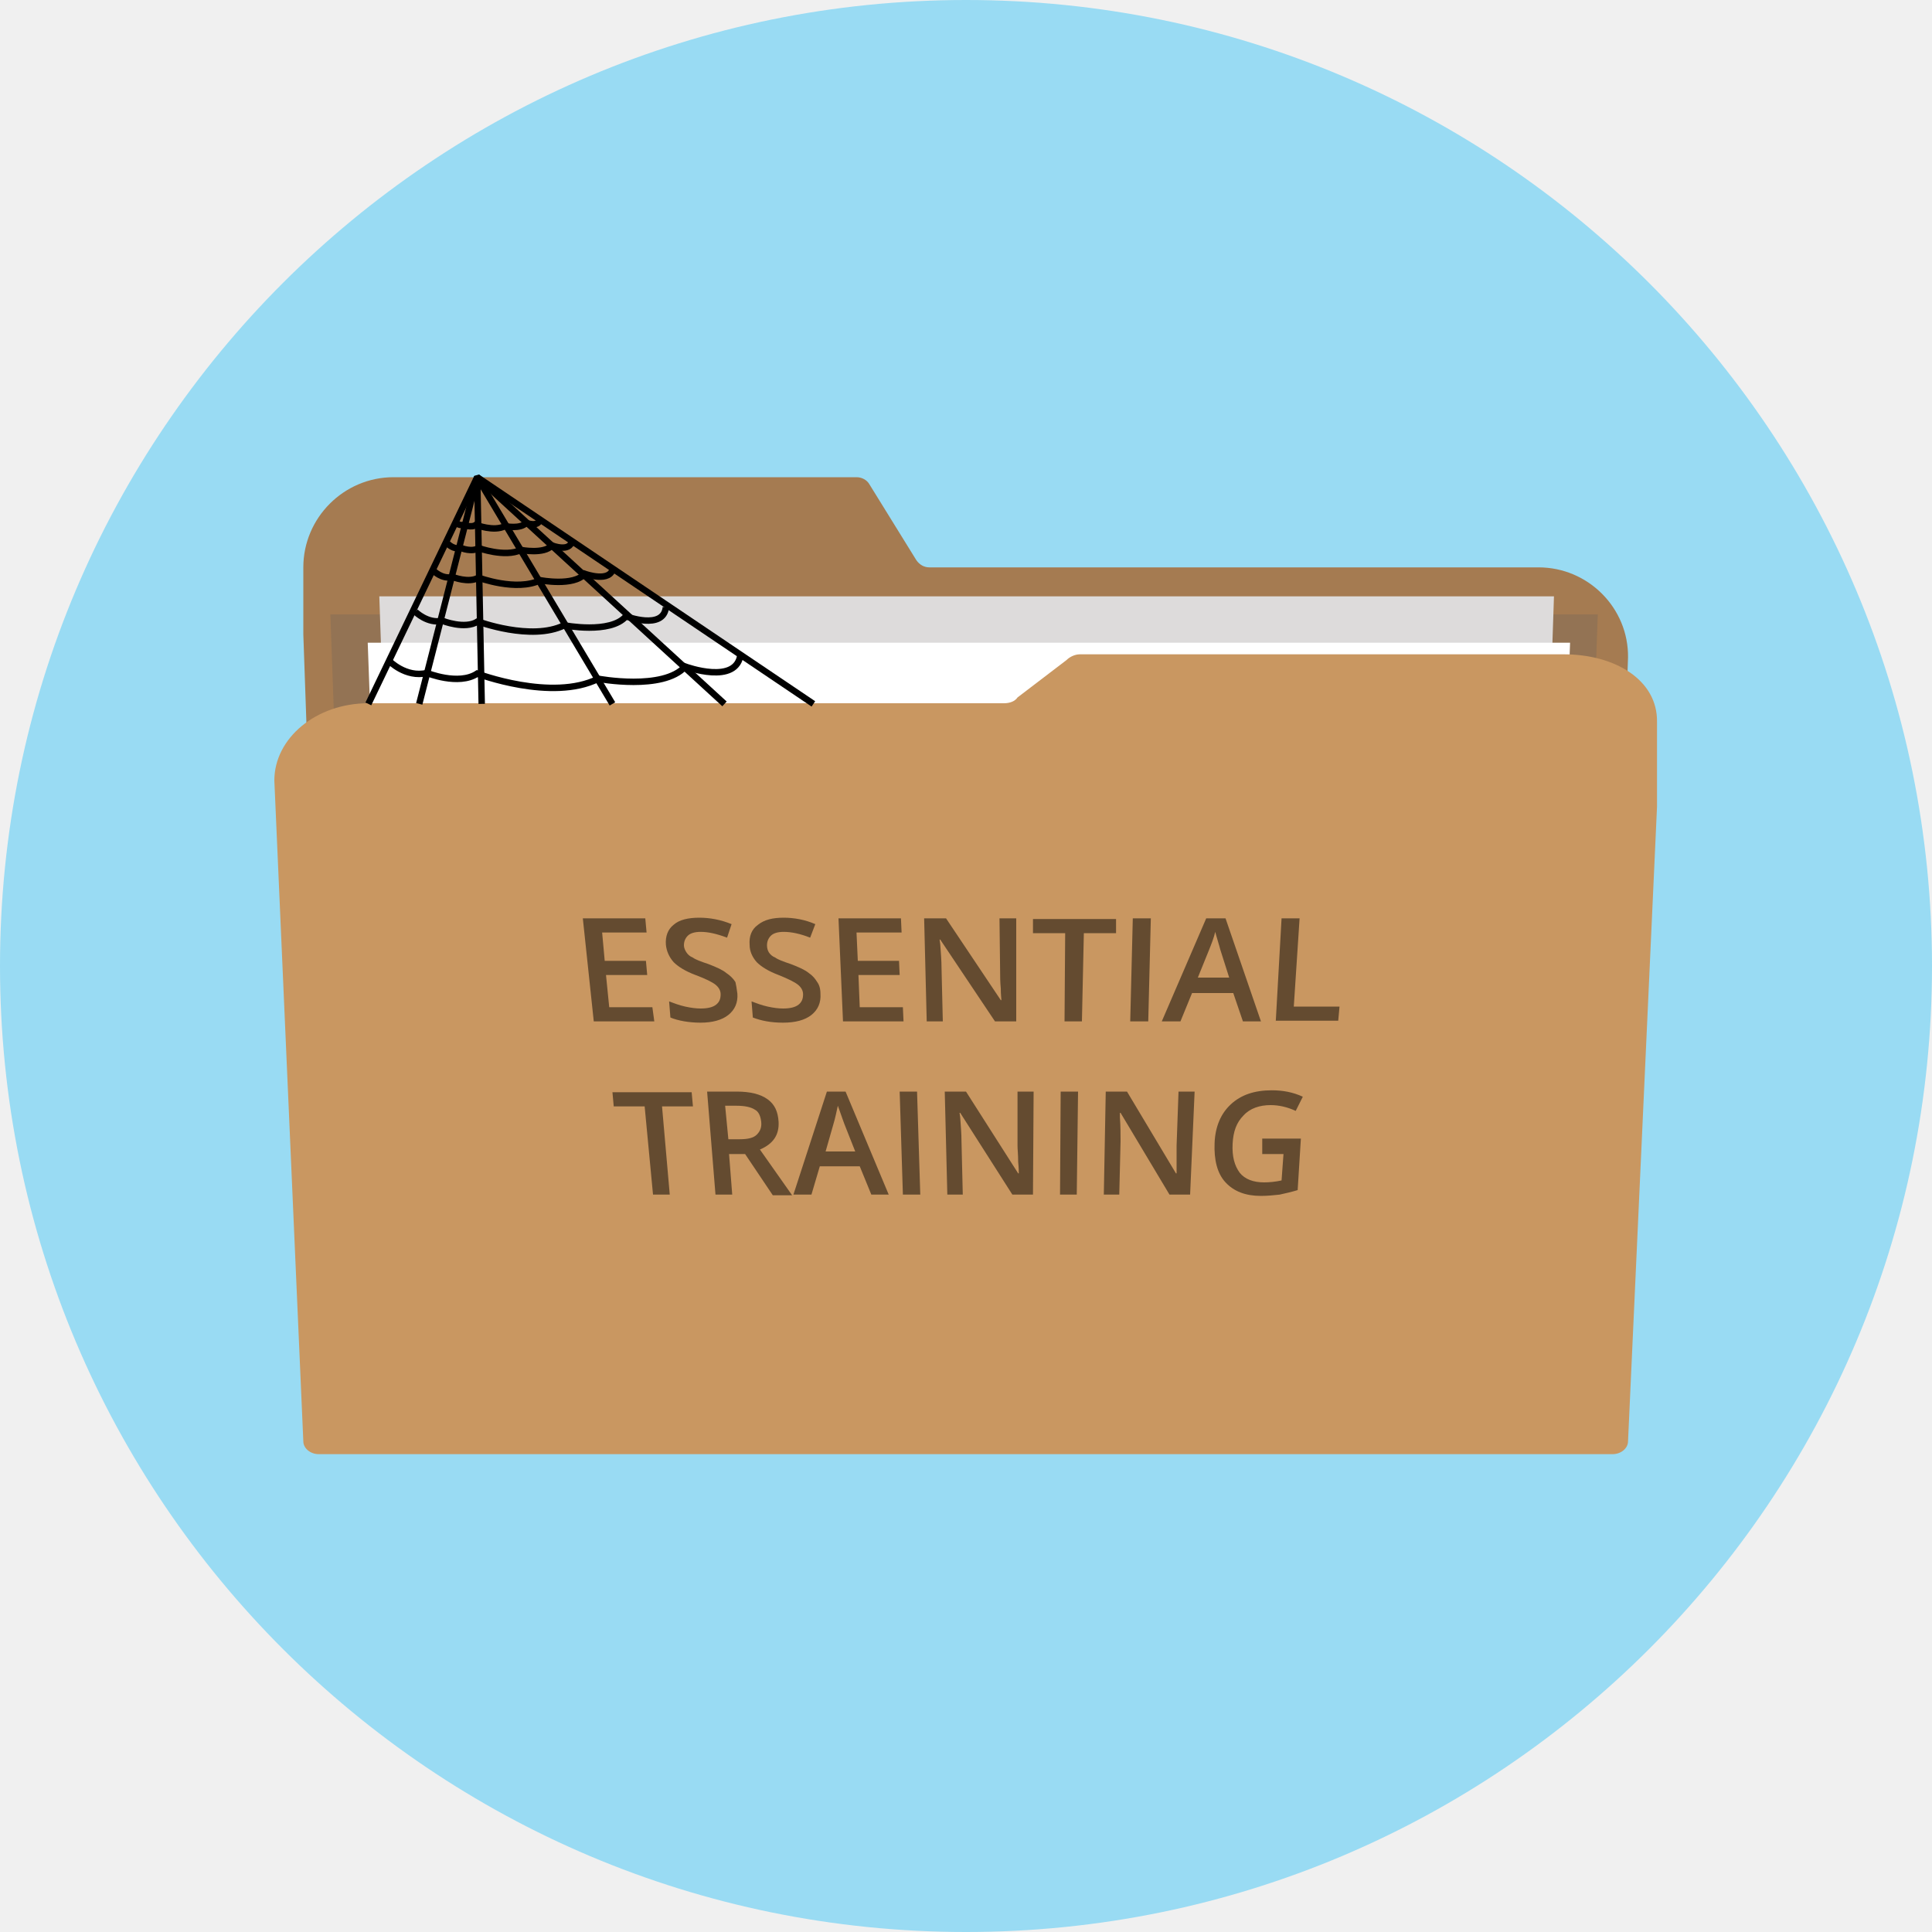
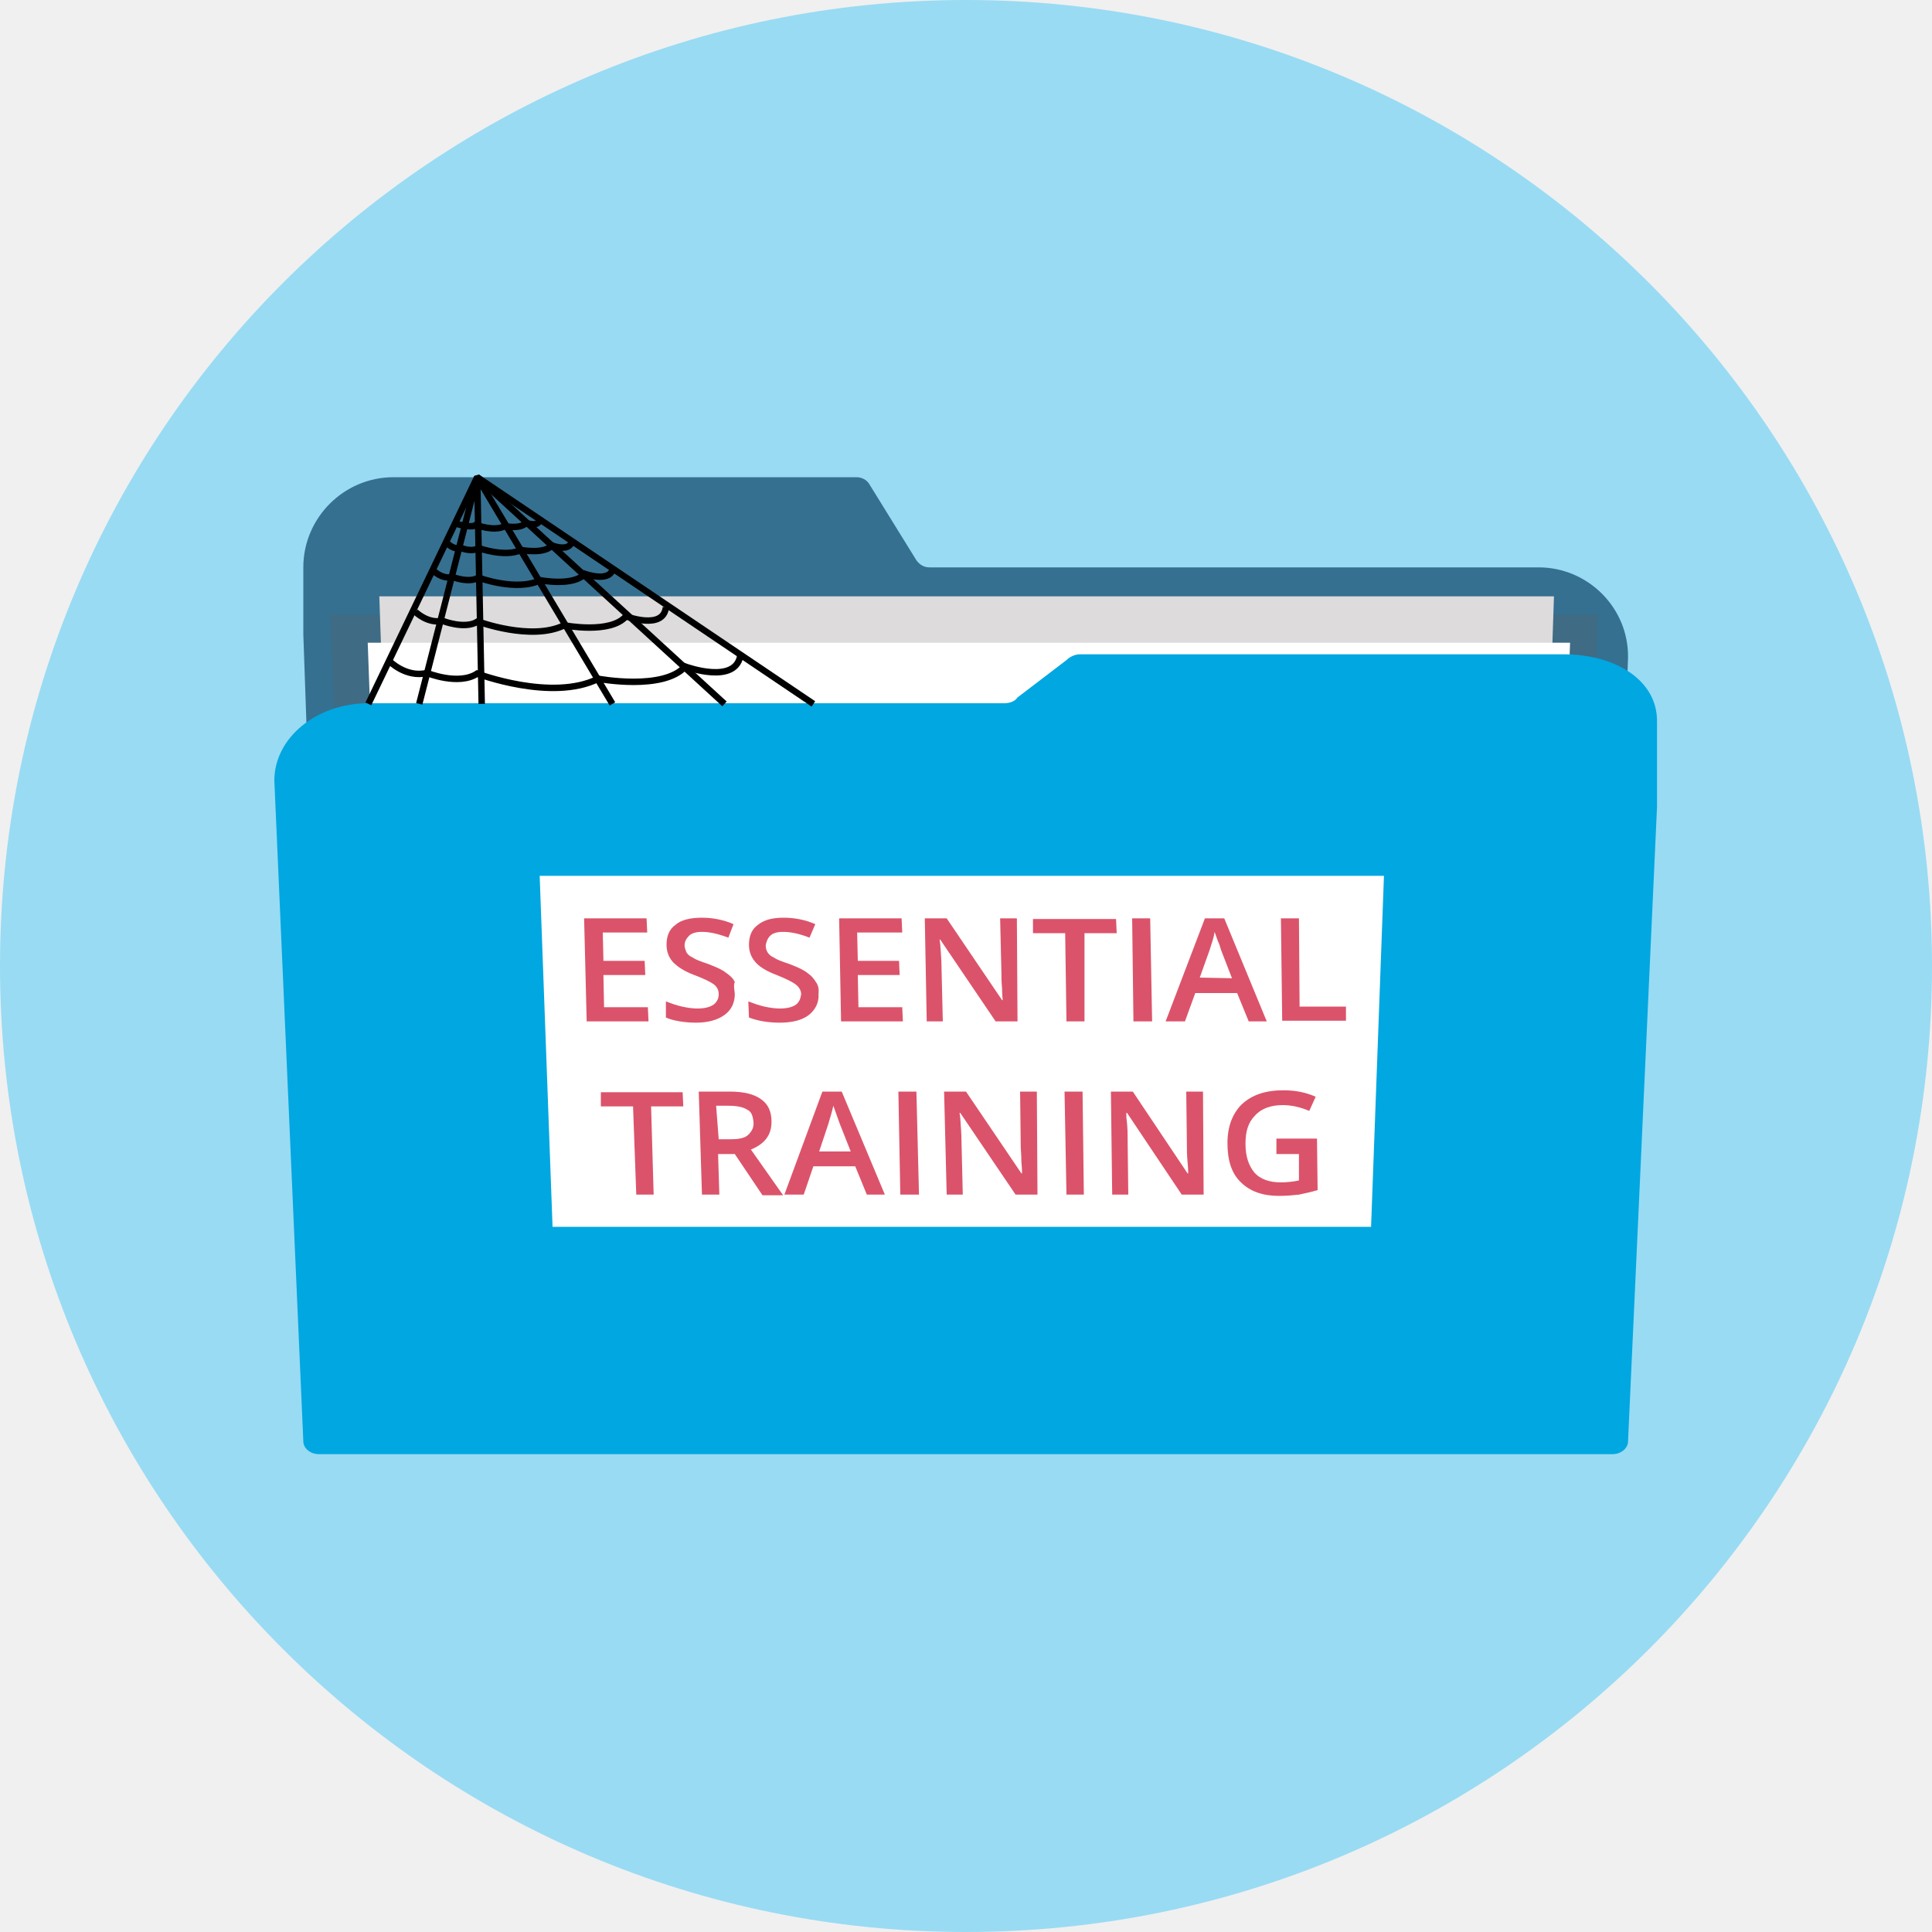
<svg xmlns="http://www.w3.org/2000/svg" version="1.1" id="_x31__x5F_2_x5F_130_x5F_1" x="0px" y="0px" viewBox="0 0 300 300" style="enable-background:new 0 0 300 300;" xml:space="preserve">
  <style type="text/css">
	.st0{fill:#99DBF3;}
- 	.st1{fill:#A57B51;}
- 	.st2{opacity:0.25;fill:#5B5B5B;}
+ 	.st1{fill:#357091;}
+ 	.st2{opacity:0.25;fill:#5B5B5B;enable-background:new    ;}
	.st3{fill:#DDDBDB;}
	.st4{fill:#FFFFFF;}
- 	.st5{fill:#C99761;}
- 	.st6{opacity:0.5;}
+ 	.st5{fill:#00A7E1;}
+ 	.st6{fill:#DB536A;}
	.st7{fill:none;stroke:#000000;stroke-linejoin:bevel;stroke-miterlimit:10;}
	.st8{fill:none;stroke:#000000;stroke-miterlimit:10;}
</style>
  <g id="lts_x5F_u2_x5F_s1_x5F_p2_x5F_slide1">
    <g id="circle_00000088116812259576371470000003070902784870770827_">
      <ellipse class="st0" cx="150" cy="150" rx="150" ry="150" />
    </g>
  </g>
  <g>
-     <path class="st1" d="M238.9,88.1h-94.6c-0.8,0-1.5-0.4-2-1.1L135,75.2c-0.4-0.7-1.2-1.1-2-1.1H61.1c-7.7,0-14,6.3-14,14v0v10.4   l4.3,123.3c0,1.3,1,2.3,2.3,2.3h192.5c1.3,0,2.3-1,2.3-2.3l4.3-119.7C252.9,94.4,246.6,88.1,238.9,88.1z" />
+     <path class="st1" d="M238.9,88.1h-94.6c-0.8,0-1.5-0.4-2-1.1L135,75.2c-0.4-0.7-1.2-1.1-2-1.1H61.1c-7.7,0-14,6.3-14,14l0,0v10.4   l4.3,123.3c0,1.3,1,2.3,2.3,2.3h192.5c1.3,0,2.3-1,2.3-2.3l4.3-119.7C252.9,94.4,246.6,88.1,238.9,88.1z" />
    <polygon class="st2" points="51.3,95.4 55.9,224.1 243.6,224.1 248.1,95.4  " />
    <polygon class="st3" points="58.9,92.6 63.2,218.2 237.1,218.2 241.3,92.6  " />
    <polygon class="st4" points="57.1,99.8 61.4,217.4 239.5,217.4 243.8,99.8  " />
    <path class="st5" d="M242.8,101.6h-75.1c-0.8,0-1.6,0.4-2.1,0.9l-7.6,5.8c-0.4,0.6-1.2,0.9-2.1,0.9H57.2c-8.1,0-14.6,5.4-14.6,12   l4.5,102.6c0,1.1,1.1,2,2.4,2h200.9c1.3,0,2.4-0.9,2.4-2l4.5-98.5v-8.9v-4.3C257.4,105.6,250.8,101.6,242.8,101.6z" />
  </g>
-   <g class="st6">
-     <g>
-       <path d="M101.6,158.6h-9.4l-1.7-16h9.7l0.2,2.2h-6.9l0.4,4.4h6.4l0.2,2.2h-6.4l0.5,5h6.7L101.6,158.6z" />
-       <path d="M114.5,154.3c0.1,1.4-0.4,2.5-1.4,3.3c-1,0.8-2.5,1.2-4.3,1.2s-3.5-0.3-4.7-0.8l-0.2-2.5c0.8,0.3,1.6,0.6,2.5,0.8    c0.9,0.2,1.7,0.3,2.4,0.3c1.1,0,1.9-0.2,2.4-0.6c0.5-0.4,0.7-0.9,0.7-1.6c0-0.6-0.3-1.1-0.8-1.5c-0.5-0.4-1.5-0.9-3.1-1.5    c-1.6-0.6-2.7-1.3-3.4-2c-0.7-0.8-1.1-1.7-1.2-2.7c-0.1-1.3,0.3-2.4,1.2-3.1c0.9-0.8,2.3-1.1,4-1.1c1.6,0,3.3,0.3,5,1l-0.7,2.1    c-1.6-0.6-2.9-0.9-4.1-0.9c-0.9,0-1.6,0.2-2,0.6c-0.4,0.4-0.6,0.9-0.6,1.5c0,0.4,0.2,0.8,0.4,1.1c0.2,0.3,0.5,0.6,1,0.8    c0.4,0.3,1.2,0.6,2.4,1c1.3,0.5,2.2,0.9,2.8,1.4c0.6,0.4,1.1,0.9,1.4,1.4C114.3,152.9,114.4,153.5,114.5,154.3z" />
-       <path d="M127.4,154.3c0.1,1.4-0.4,2.5-1.4,3.3c-1,0.8-2.5,1.2-4.4,1.2s-3.4-0.3-4.7-0.8l-0.2-2.5c0.8,0.3,1.6,0.6,2.5,0.8    c0.9,0.2,1.7,0.3,2.4,0.3c1.1,0,1.9-0.2,2.4-0.6c0.5-0.4,0.7-0.9,0.7-1.6c0-0.6-0.3-1.1-0.8-1.5c-0.5-0.4-1.5-0.9-3-1.5    c-1.6-0.6-2.7-1.3-3.4-2c-0.7-0.8-1.1-1.7-1.1-2.7c-0.1-1.3,0.3-2.4,1.3-3.1c1-0.8,2.3-1.1,4-1.1c1.6,0,3.3,0.3,4.9,1l-0.8,2.1    c-1.5-0.6-2.9-0.9-4.1-0.9c-0.9,0-1.6,0.2-2,0.6c-0.4,0.4-0.6,0.9-0.6,1.5c0,0.4,0.1,0.8,0.3,1.1c0.2,0.3,0.5,0.6,1,0.8    c0.4,0.3,1.2,0.6,2.4,1c1.3,0.5,2.2,0.9,2.8,1.4c0.6,0.4,1,0.9,1.3,1.4C127.2,152.9,127.4,153.5,127.4,154.3z" />
-       <path d="M140.3,158.6h-9.4l-0.7-16h9.7l0.1,2.2H133l0.2,4.4h6.4l0.1,2.2h-6.4l0.2,5h6.7L140.3,158.6z" />
-       <path d="M157.8,158.6h-3.3l-8.5-12.7h-0.1l0.1,0.7c0.1,1.4,0.2,2.6,0.2,3.7l0.2,8.3h-2.5l-0.4-16h3.4l8.5,12.7h0.1    c0-0.2-0.1-0.8-0.1-1.8c-0.1-1.1-0.1-1.9-0.1-2.5l-0.1-8.4h2.6L157.8,158.6z" />
-       <path d="M168,158.6h-2.7l0.1-13.7h-5l0-2.2h12.9l0,2.2h-5L168,158.6z" />
-       <path d="M175.5,158.6l0.4-16h2.8l-0.4,16H175.5z" />
-       <path d="M193,158.6l-1.5-4.4h-6.4l-1.8,4.4h-2.9l6.9-16h3l5.5,16H193z M190.9,151.9l-1.4-4.4c-0.1-0.3-0.2-0.8-0.4-1.4    c-0.2-0.6-0.3-1.1-0.4-1.4c-0.2,0.9-0.6,1.9-1,2.9l-1.7,4.2H190.9z" />
-       <path d="M198.1,158.6l0.9-16h2.8l-0.9,13.7h7.1l-0.2,2.2H198.1z" />
-       <path d="M104,185.5h-2.6l-1.3-13.7h-4.8l-0.2-2.2h12.3l0.2,2.2h-4.8L104,185.5z" />
-       <path d="M113.2,179.1l0.5,6.4h-2.6l-1.3-16h4.6c2.1,0,3.7,0.4,4.8,1.2c1.1,0.8,1.6,1.9,1.7,3.5c0.1,2-0.8,3.4-2.9,4.3l5,7.1h-3    l-4.3-6.4H113.2z M113.1,176.9h1.8c1.2,0,2.1-0.2,2.6-0.7c0.5-0.5,0.8-1.1,0.7-2c-0.1-0.9-0.4-1.6-1-1.9c-0.6-0.4-1.6-0.6-2.8-0.6    h-1.8L113.1,176.9z" />
-       <path d="M135.3,185.5l-1.8-4.4h-6.2l-1.3,4.4h-2.8l5.2-16h2.9l6.7,16H135.3z M132.8,178.8l-1.7-4.3c-0.1-0.3-0.3-0.8-0.5-1.4    c-0.2-0.6-0.4-1.1-0.5-1.4c-0.2,0.9-0.4,1.9-0.7,2.9l-1.2,4.2H132.8z" />
-       <path d="M140.2,185.5l-0.5-16h2.7l0.5,16H140.2z" />
-       <path d="M160.4,185.5h-3.2l-8.1-12.7H149l0.1,0.7c0.1,1.4,0.2,2.6,0.2,3.7l0.2,8.3h-2.4l-0.4-16h3.3l8.1,12.7h0.1    c0-0.2,0-0.8-0.1-1.8c0-1.1-0.1-1.9-0.1-2.5l0-8.4h2.5L160.4,185.5z" />
-       <path d="M164.6,185.5l0.1-16h2.7l-0.2,16H164.6z" />
-       <path d="M184.8,185.5h-3.2l-7.6-12.7h-0.1l0,0.7c0.1,1.4,0.1,2.6,0.1,3.7l-0.2,8.3h-2.4l0.3-16h3.3l7.6,12.7h0.1    c0-0.2,0-0.8,0-1.8c0-1.1,0-1.9,0-2.5l0.3-8.4h2.5L184.8,185.5z" />
-       <path d="M196,176.8h6l-0.5,8c-1,0.3-1.9,0.5-2.8,0.7c-0.9,0.1-1.9,0.2-2.9,0.2c-2.4,0-4.2-0.7-5.5-2.1c-1.3-1.4-1.8-3.5-1.7-6.1    c0.1-2.6,1-4.6,2.5-6c1.6-1.5,3.7-2.2,6.4-2.2c1.7,0,3.3,0.3,4.8,1l-1.1,2.2c-1.3-0.6-2.6-0.9-3.9-0.9c-1.7,0-3.2,0.5-4.2,1.6    c-1.1,1.1-1.6,2.5-1.7,4.4c-0.1,2,0.3,3.4,1.1,4.5c0.8,1,2.1,1.5,3.8,1.5c0.8,0,1.8-0.1,2.7-0.3l0.3-4.1h-3.3L196,176.8z" />
-     </g>
+   <polygon class="st4" points="212.9,190.5 85.8,190.5 83.8,136 214.9,136 " />
+   <g>
+     <path class="st6" d="M100.7,158.6h-9.6l-0.4-16h9.7l0.1,2.2h-6.9l0.1,4.4h6.4l0.1,2.2h-6.5l0.1,5h6.8L100.7,158.6z" />
+     <path class="st6" d="M114.1,154.3c0,1.4-0.5,2.5-1.6,3.3c-1.1,0.8-2.6,1.2-4.4,1.2s-3.6-0.3-4.7-0.8l0-2.5c0.8,0.3,1.6,0.6,2.5,0.8   c0.9,0.2,1.7,0.3,2.4,0.3c1.1,0,1.9-0.2,2.5-0.6c0.5-0.4,0.8-0.9,0.8-1.6c0-0.6-0.2-1.1-0.7-1.5c-0.5-0.4-1.5-0.9-3.1-1.5   c-1.6-0.6-2.6-1.3-3.3-2c-0.7-0.8-1-1.7-1-2.7c0-1.3,0.4-2.4,1.4-3.1c0.9-0.8,2.4-1.1,4.1-1.1c1.6,0,3.3,0.3,4.9,1l-0.8,2.1   c-1.6-0.6-2.9-0.9-4.1-0.9c-0.9,0-1.6,0.2-2,0.6c-0.4,0.4-0.7,0.9-0.7,1.5c0,0.4,0.2,0.8,0.3,1.1c0.2,0.3,0.5,0.6,1,0.8   c0.4,0.3,1.2,0.6,2.4,1c1.3,0.5,2.2,0.9,2.8,1.4c0.6,0.4,1.1,0.9,1.3,1.4C113.9,152.9,114,153.5,114.1,154.3z" />
+     <path class="st6" d="M127.1,154.3c0.1,1.4-0.5,2.5-1.5,3.3c-1,0.8-2.6,1.2-4.5,1.2c-1.9,0-3.5-0.3-4.8-0.8l-0.1-2.5   c0.8,0.3,1.6,0.6,2.5,0.8c0.9,0.2,1.7,0.3,2.4,0.3c1.1,0,1.9-0.2,2.5-0.6c0.5-0.4,0.7-0.9,0.8-1.6c0-0.6-0.3-1.1-0.8-1.5   c-0.5-0.4-1.5-0.9-3-1.5c-1.6-0.6-2.7-1.3-3.3-2c-0.7-0.8-1-1.7-1-2.7c0-1.3,0.4-2.4,1.4-3.1c1-0.8,2.3-1.1,4-1.1   c1.6,0,3.3,0.3,4.9,1l-0.9,2.1c-1.5-0.6-2.9-0.9-4.1-0.9c-0.9,0-1.6,0.2-2,0.6c-0.4,0.4-0.6,0.9-0.7,1.5c0,0.4,0.1,0.8,0.3,1.1   c0.2,0.3,0.5,0.6,1,0.8c0.4,0.3,1.2,0.6,2.4,1c1.3,0.5,2.2,0.9,2.8,1.4c0.6,0.4,1,0.9,1.3,1.4C127,152.9,127.2,153.5,127.1,154.3z" />
+     <path class="st6" d="M140.2,158.6h-9.6l-0.3-16h9.7l0.1,2.2h-7l0.1,4.4h6.4l0.1,2.2h-6.5l0.1,5h6.8L140.2,158.6z" />
+     <path class="st6" d="M158,158.6h-3.4l-8.6-12.7h-0.1l0.1,0.7c0.1,1.4,0.2,2.6,0.2,3.7l0.2,8.3h-2.5l-0.3-16h3.4l8.6,12.7h0.1   c0-0.2-0.1-0.8-0.1-1.8c-0.1-1.1-0.1-1.9-0.1-2.5l-0.2-8.4h2.6L158,158.6z" />
+     <path class="st6" d="M168.4,158.6h-2.8l-0.2-13.7h-5l0-2.2h12.9l0.1,2.2h-5L168.4,158.6z" />
+     <path class="st6" d="M176,158.6l-0.2-16h2.8l0.3,16H176z" />
+     <path class="st6" d="M193.9,158.6l-1.8-4.4h-6.5l-1.6,4.4h-3l6.1-16h3l6.6,16H193.9z M191.3,151.9l-1.7-4.4   c-0.1-0.3-0.2-0.8-0.5-1.4c-0.2-0.6-0.4-1.1-0.5-1.4c-0.1,0.9-0.5,1.9-0.8,2.9l-1.5,4.2L191.3,151.9L191.3,151.9z" />
+     <path class="st6" d="M199.1,158.6l-0.2-16h2.8l0.1,13.7h7.2l0,2.2h-9.9L199.1,158.6z" />
+     <path class="st6" d="M101.5,185.5h-2.7l-0.5-13.7h-5l0-2.2H106l0.1,2.2h-5L101.5,185.5z" />
+     <path class="st6" d="M111.5,179.1l0.2,6.4H109l-0.5-16h4.8c2.2,0,3.8,0.4,4.9,1.2c1.1,0.8,1.6,1.9,1.6,3.5c0,2-1,3.4-3.2,4.3l5,7.1   h-3.2l-4.3-6.4h-2.6L111.5,179.1z M111.6,176.9h1.9c1.3,0,2.2-0.2,2.7-0.7c0.5-0.5,0.9-1.1,0.8-2c-0.1-0.9-0.3-1.6-1-1.9   c-0.6-0.4-1.6-0.6-2.9-0.6h-1.9L111.6,176.9z" />
+     <path class="st6" d="M134.6,185.5l-1.8-4.4h-6.5l-1.5,4.4h-3l5.9-16h3l6.7,16H134.6z M132.1,178.8l-1.7-4.3   c-0.1-0.3-0.3-0.8-0.5-1.4c-0.2-0.6-0.4-1.1-0.5-1.4c-0.2,0.9-0.5,1.9-0.8,2.9l-1.4,4.2H132.1z" />
+     <path class="st6" d="M139.8,185.5l-0.3-16h2.8l0.4,16H139.8z" />
+     <path class="st6" d="M161.1,185.5h-3.4l-8.6-12.7h-0.1l0.1,0.7c0.1,1.4,0.2,2.6,0.2,3.7l0.2,8.3h-2.5l-0.4-16h3.4l8.6,12.7h0.1   c0-0.2,0-0.8-0.1-1.8c0-1.1-0.1-1.9-0.1-2.5l-0.1-8.4h2.6L161.1,185.5z" />
+     <path class="st6" d="M165.6,185.5l-0.3-16h2.8l0.2,16H165.6z" />
+     <path class="st6" d="M186.9,185.5h-3.4l-8.5-12.7h-0.1l0,0.7c0.2,1.4,0.2,2.6,0.2,3.7l0.1,8.3h-2.5l-0.2-16h3.4l8.5,12.7h0.1   c0-0.2,0-0.8-0.1-1.8c-0.1-1.1-0.1-1.9-0.1-2.5l-0.1-8.4h2.6L186.9,185.5z" />
+     <path class="st6" d="M198.2,176.8h6.3l0.1,8c-1,0.3-2,0.5-2.9,0.7c-0.9,0.1-2,0.2-3.1,0.2c-2.5,0-4.5-0.7-5.9-2.1   c-1.5-1.4-2.1-3.5-2.1-6.1c0-2.6,0.8-4.6,2.2-6c1.6-1.5,3.7-2.2,6.5-2.2c1.8,0,3.4,0.3,5,1l-1,2.2c-1.4-0.6-2.8-0.9-4.1-0.9   c-1.8,0-3.3,0.5-4.3,1.6c-1.1,1.1-1.5,2.5-1.5,4.4c0,2,0.5,3.4,1.4,4.5c0.9,1,2.3,1.5,4.1,1.5c0.8,0,1.9-0.1,2.8-0.3l0-4.1h-3.5   L198.2,176.8z" />
  </g>
  <polyline class="st7" points="126.3,109.3 74.1,74.1 57.2,109.3 " />
  <polyline class="st7" points="65.1,109.3 74.1,74.1 112.5,109.3 " />
  <polyline class="st7" points="74.8,109.3 74.1,74.1 95.1,109.3 " />
  <path class="st8" d="M60.4,102.6c0,0,2.6,2.7,5.9,1.9c0,0,4.9,2,7.8,0.1c0,0,11.6,4.4,18.8,0.8c0,0,10.1,1.9,13.5-1.9  c0,0,8.1,3,8.6-2" />
  <path class="st8" d="M64.5,95c0,0,1.9,1.9,4.2,1.4c0,0,3.5,1.4,5.5,0.1c0,0,8.3,3.1,13.4,0.6c0,0,7.2,1.4,9.6-1.4  c0,0,5.8,2.2,6.2-1.4" />
  <path class="st8" d="M67.3,88.6c0,0,1.3,1.4,3,1c0,0,2.5,1,4,0.1c0,0,5.9,2.2,9.6,0.4c0,0,5.2,1,6.9-1c0,0,4.1,1.5,4.4-1" />
  <path class="st8" d="M69.5,84.4c0,0,0.9,1,2.1,0.7c0,0,1.7,0.7,2.7,0c0,0,4.1,1.5,6.6,0.3c0,0,3.6,0.7,4.8-0.7c0,0,2.8,1.1,3.1-0.7" />
  <path class="st8" d="M70.6,81c0,0,0.6,0.7,1.4,0.5c0,0,1.2,0.5,1.9,0c0,0,2.8,1.1,4.5,0.2c0,0,2.4,0.5,3.3-0.5c0,0,1.9,0.7,2.1-0.5" />
</svg>
